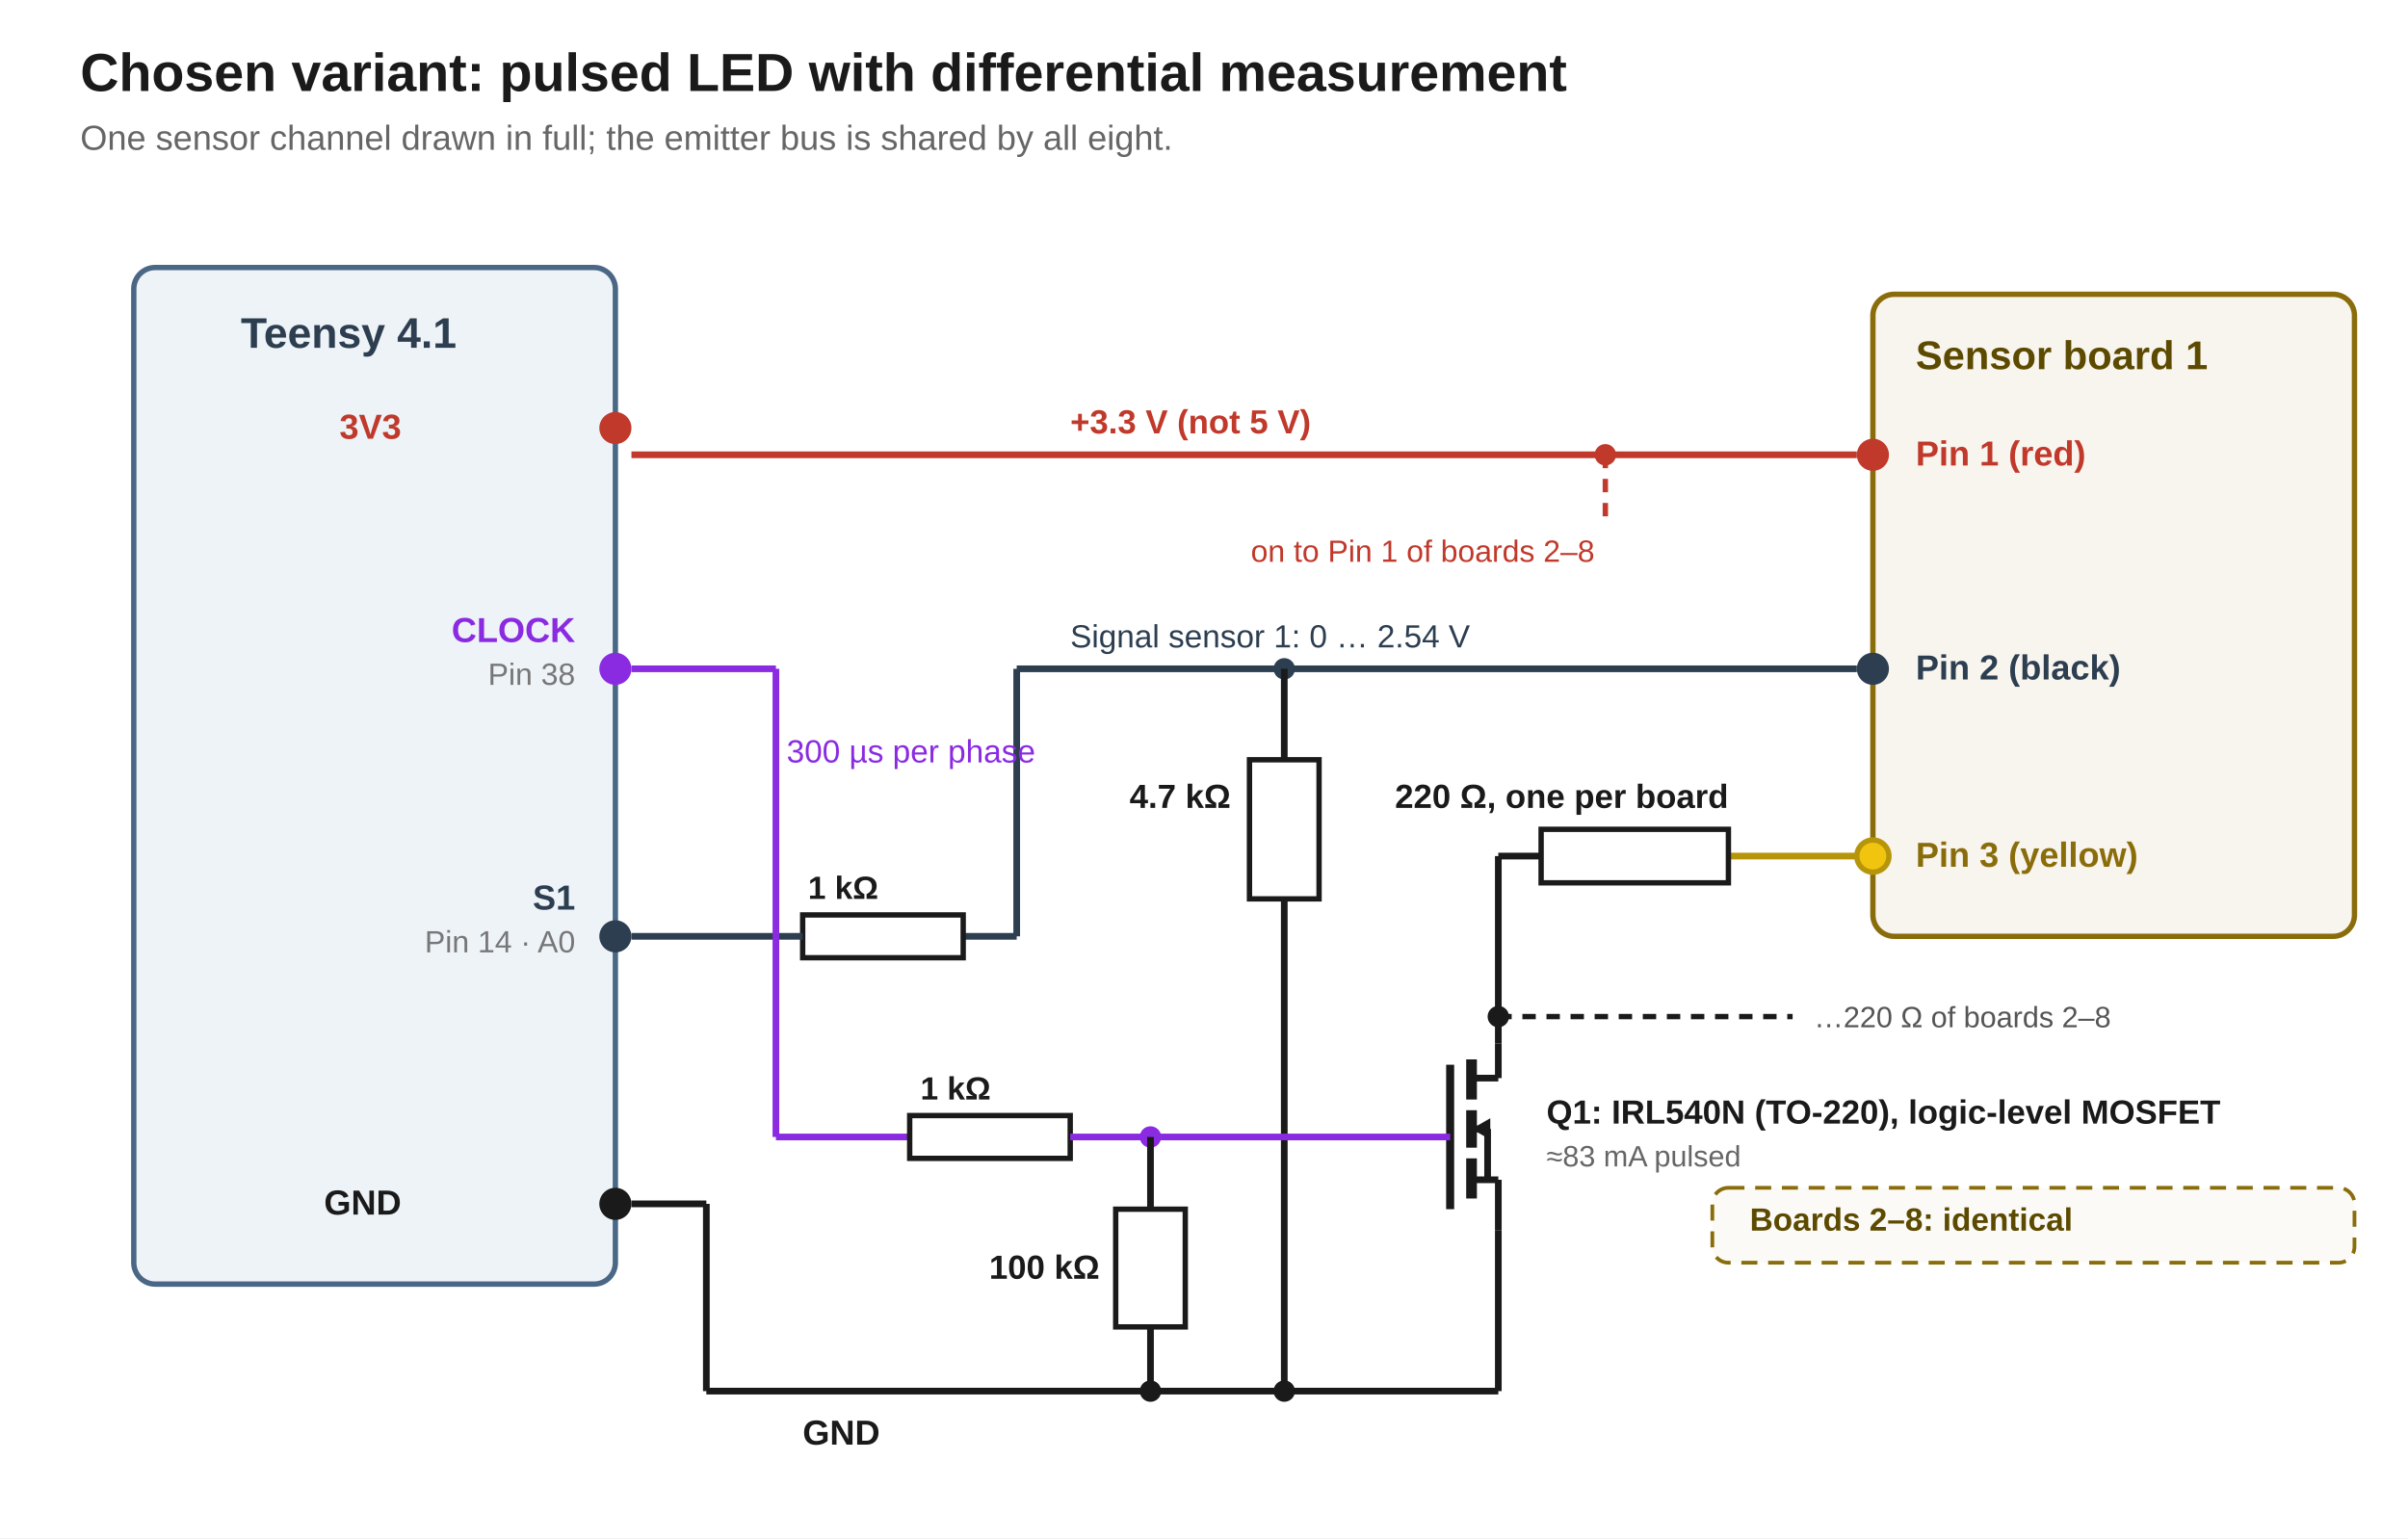
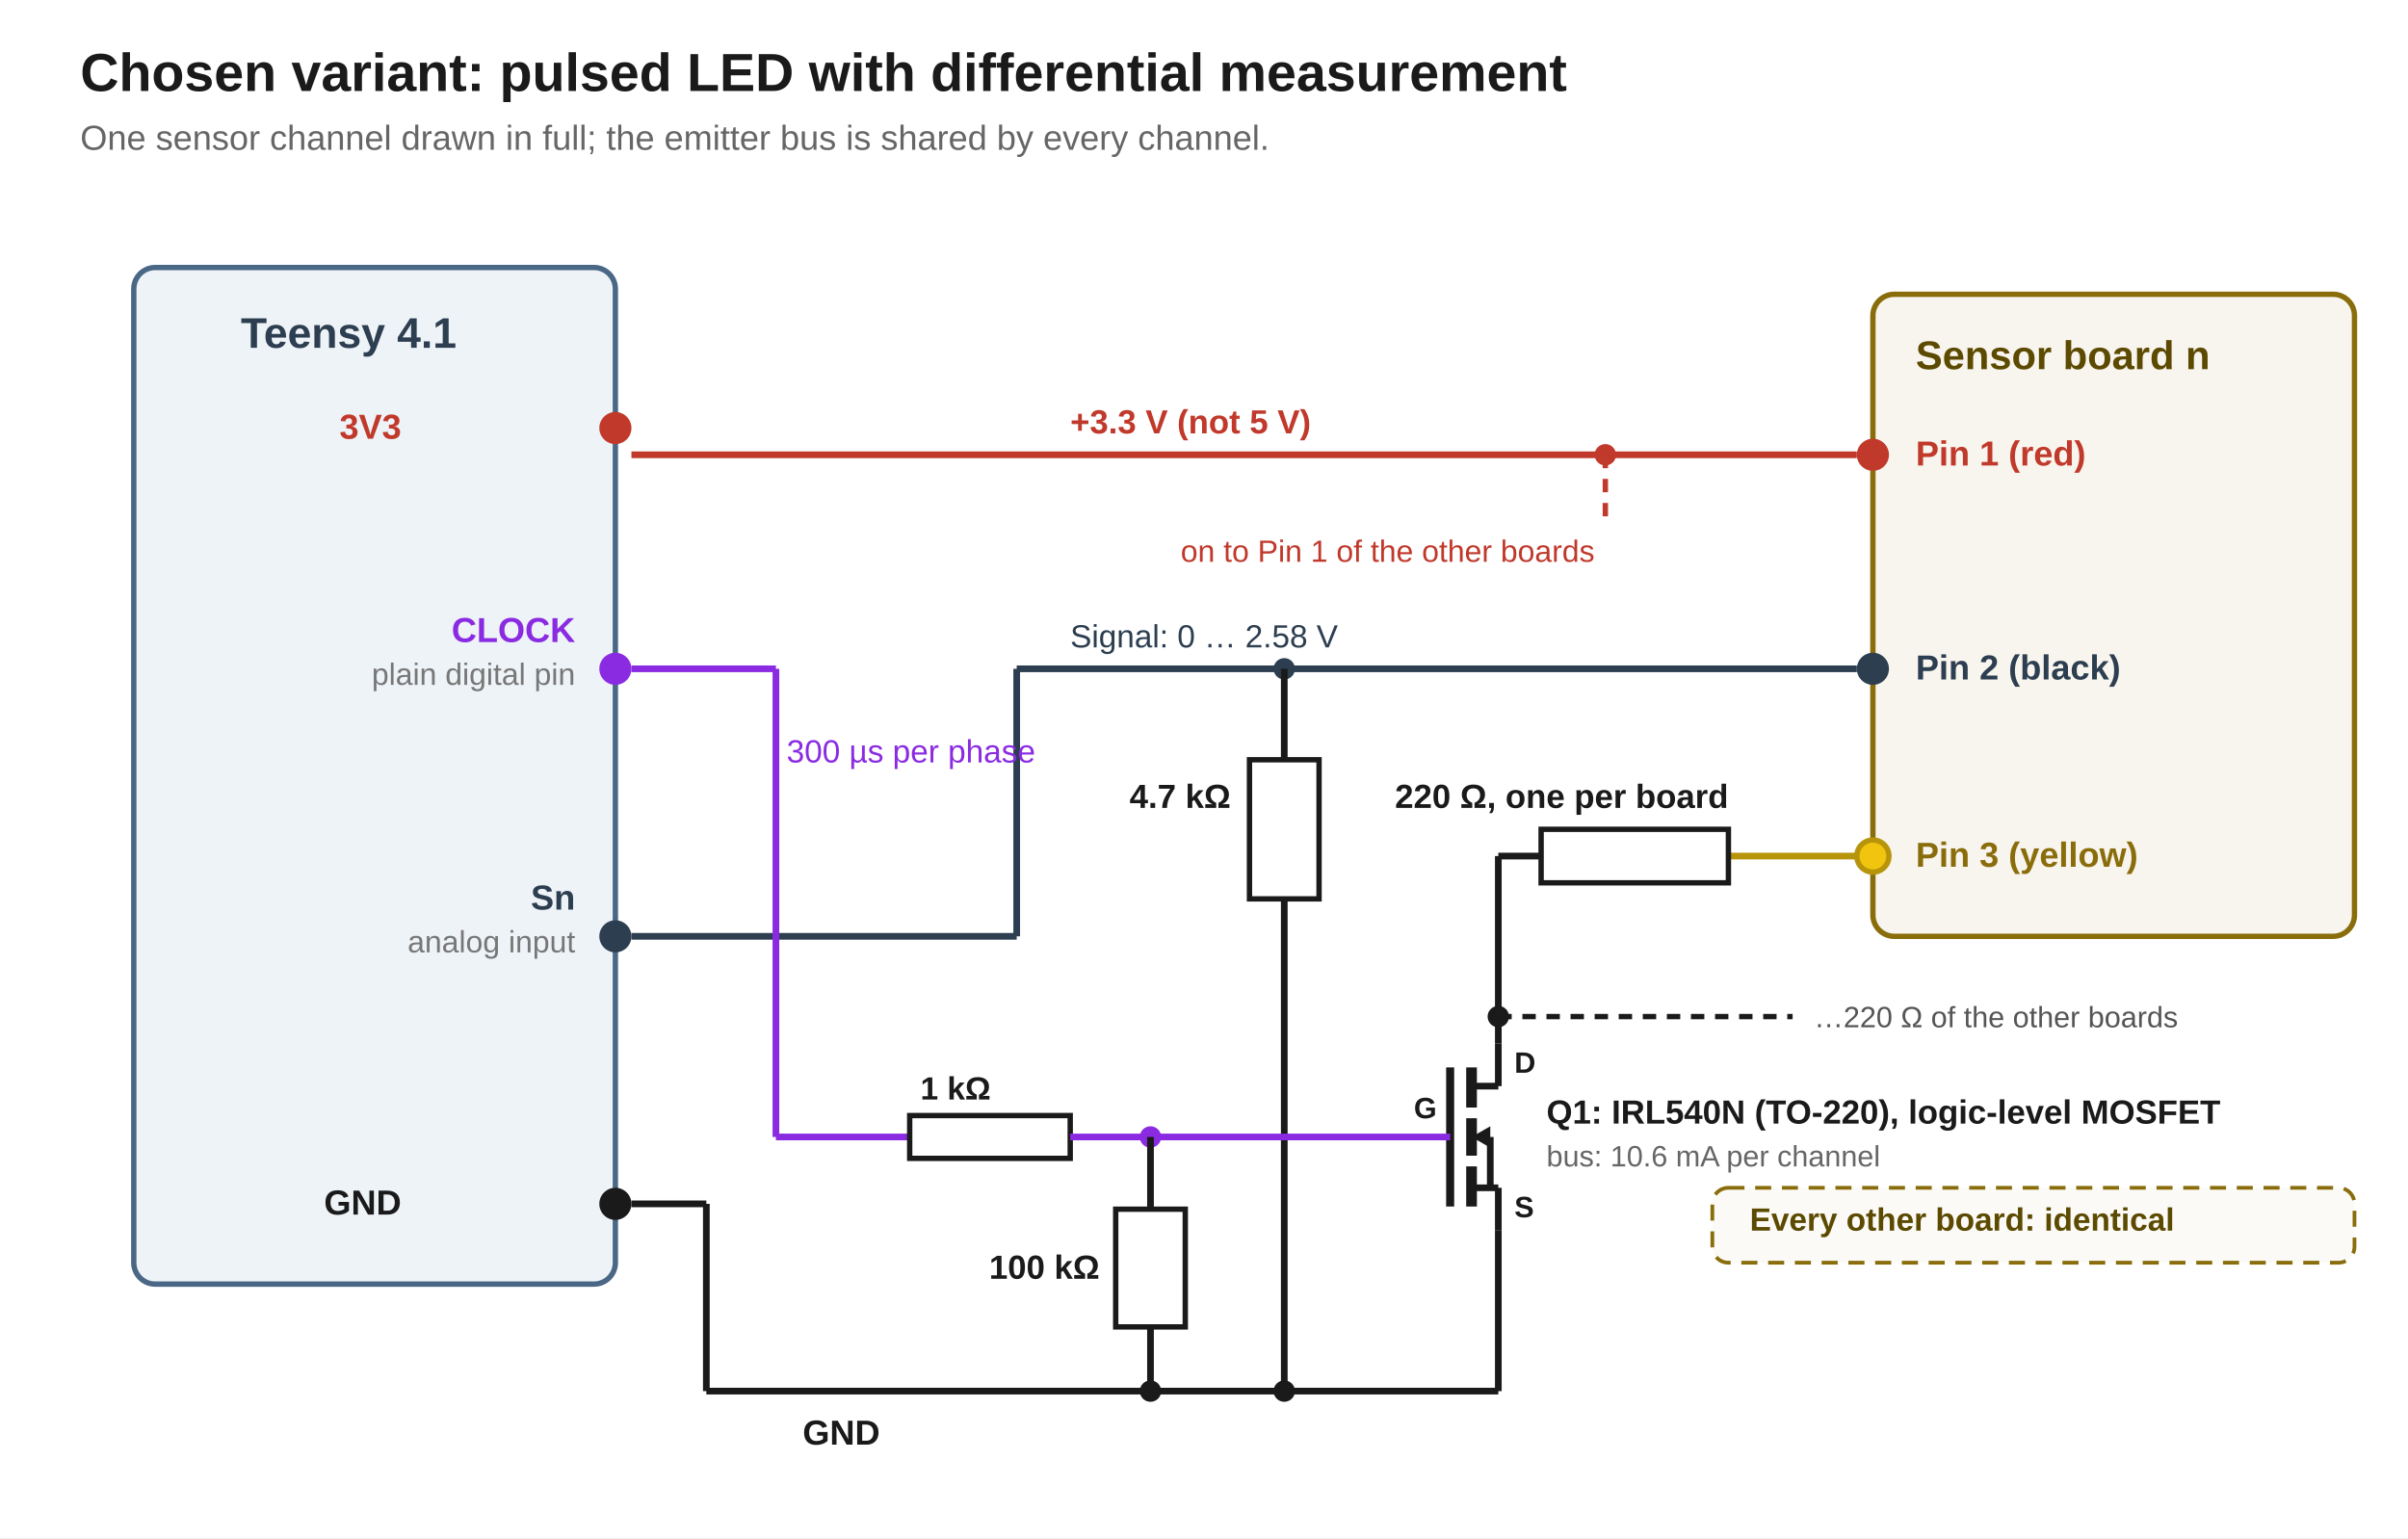
<svg xmlns="http://www.w3.org/2000/svg" viewBox="0 0 900 575" font-family="Segoe UI, Arial, sans-serif">
  <rect x="0" y="0" width="900" height="575" fill="#ffffff" />
  <text x="30" y="34" font-size="20" font-weight="700" fill="#1a1a1a">Chosen variant: pulsed LED with differential measurement</text>
-   <text x="30" y="56" font-size="13" fill="#666">One sensor channel drawn in full; the emitter bus is shared by all eight.</text>
+   <text x="30" y="56" font-size="13" fill="#666">One sensor channel drawn in full; the emitter bus is shared by every channel.</text>
  <rect x="50" y="100" width="180" height="380" rx="8" fill="#eef3f8" stroke="#4a6785" stroke-width="2" />
  <text x="90" y="130" font-size="16" font-weight="700" fill="#2c3e50">Teensy 4.1</text>
  <circle cx="230" cy="160" r="6" fill="#c0392b" />
  <text x="150" y="164" text-anchor="end" font-size="13" font-weight="700" fill="#c0392b">3V3</text>
  <circle cx="230" cy="250" r="6" fill="#8a2be2" />
  <text x="215" y="240" text-anchor="end" font-size="13" font-weight="700" fill="#8a2be2">CLOCK</text>
-   <text x="215" y="256" text-anchor="end" font-size="11.5" fill="#777">Pin 38</text>
+   <text x="215" y="256" text-anchor="end" font-size="11.5" fill="#777">plain digital pin</text>
  <circle cx="230" cy="350" r="6" fill="#2c3e50" />
-   <text x="215" y="340" text-anchor="end" font-size="13" font-weight="700" fill="#2c3e50">S1</text>
-   <text x="215" y="356" text-anchor="end" font-size="11.5" fill="#777">Pin 14 · A0</text>
+   <text x="215" y="340" text-anchor="end" font-size="13" font-weight="700" fill="#2c3e50">Sn</text>
+   <text x="215" y="356" text-anchor="end" font-size="11.5" fill="#777">analog input</text>
  <circle cx="230" cy="450" r="6" fill="#1a1a1a" />
  <text x="150" y="454" text-anchor="end" font-size="13" font-weight="700" fill="#1a1a1a">GND</text>
  <rect x="700" y="110" width="180" height="240" rx="8" fill="#f8f4ee" stroke="#8a6d0b" stroke-width="2" />
-   <text x="716" y="138" font-size="15" font-weight="700" fill="#5c4a00">Sensor board 1</text>
+   <text x="716" y="138" font-size="15" font-weight="700" fill="#5c4a00">Sensor board n</text>
  <circle cx="700" cy="170" r="6" fill="#c0392b" />
  <text x="716" y="174" font-size="13" font-weight="700" fill="#c0392b">Pin 1 (red)</text>
  <circle cx="700" cy="250" r="6" fill="#2c3e50" />
  <text x="716" y="254" font-size="13" font-weight="700" fill="#2c3e50">Pin 2 (black)</text>
  <circle cx="700" cy="320" r="6" fill="#f1c40f" stroke="#b7950b" stroke-width="2" />
  <text x="716" y="324" font-size="13" font-weight="700" fill="#8a6d0b">Pin 3 (yellow)</text>
  <line x1="236" y1="170" x2="694" y2="170" stroke="#c0392b" stroke-width="2.5" />
  <text x="400" y="162" font-size="12.5" font-weight="700" fill="#c0392b">+3.3 V (not 5 V)</text>
  <circle cx="600" cy="170" r="4" fill="#c0392b" />
  <line x1="600" y1="170" x2="600" y2="196" stroke="#c0392b" stroke-width="2" stroke-dasharray="5 4" />
-   <text x="596" y="210" text-anchor="end" font-size="11.5" fill="#c0392b">on to Pin 1 of boards 2–8</text>
+   <text x="596" y="210" text-anchor="end" font-size="11.5" fill="#c0392b">on to Pin 1 of the other boards</text>
  <line x1="694" y1="250" x2="380" y2="250" stroke="#2c3e50" stroke-width="2.5" />
  <line x1="380" y1="250" x2="380" y2="350" stroke="#2c3e50" stroke-width="2.5" />
-   <line x1="380" y1="350" x2="360" y2="350" stroke="#2c3e50" stroke-width="2.5" />
-   <rect x="300" y="342" width="60" height="16" fill="#fff" stroke="#1a1a1a" stroke-width="2" />
-   <text x="302" y="336" font-size="12" font-weight="700" fill="#1a1a1a">1 kΩ</text>
-   <line x1="300" y1="350" x2="236" y2="350" stroke="#2c3e50" stroke-width="2.5" />
-   <text x="400" y="242" font-size="12" fill="#2c3e50">Signal sensor 1: 0 … 2.54 V</text>
+   <line x1="380" y1="350" x2="236" y2="350" stroke="#2c3e50" stroke-width="2.5" />
+   <text x="400" y="242" font-size="12" fill="#2c3e50">Signal: 0 … 2.58 V</text>
  <circle cx="480" cy="250" r="4" fill="#2c3e50" />
  <line x1="480" y1="250" x2="480" y2="284" stroke="#1a1a1a" stroke-width="2.5" />
  <rect x="467" y="284" width="26" height="52" fill="#fff" stroke="#1a1a1a" stroke-width="2" />
  <text x="460" y="302" text-anchor="end" font-size="12.5" font-weight="700" fill="#1a1a1a">4.7 kΩ</text>
  <line x1="480" y1="336" x2="480" y2="520" stroke="#1a1a1a" stroke-width="2.5" />
  <line x1="694" y1="320" x2="646" y2="320" stroke="#b7950b" stroke-width="2.5" />
  <rect x="576" y="310" width="70" height="20" fill="#fff" stroke="#1a1a1a" stroke-width="2" />
  <text x="646" y="302" text-anchor="end" font-size="12.5" font-weight="700" fill="#1a1a1a">220 Ω, one per board</text>
  <line x1="576" y1="320" x2="560" y2="320" stroke="#1a1a1a" stroke-width="2.5" />
  <line x1="560" y1="320" x2="560" y2="390" stroke="#1a1a1a" stroke-width="2.5" />
  <circle cx="560" cy="380" r="4" fill="#1a1a1a" />
  <line x1="560" y1="380" x2="670" y2="380" stroke="#1a1a1a" stroke-width="2" stroke-dasharray="5 4" />
-   <text x="678" y="384" font-size="11" fill="#555">…220 Ω of boards 2–8</text>
-   <line x1="542" y1="398" x2="542" y2="452" stroke="#1a1a1a" stroke-width="3" />
-   <line x1="550" y1="396" x2="550" y2="411" stroke="#1a1a1a" stroke-width="4" />
-   <line x1="550" y1="415" x2="550" y2="429" stroke="#1a1a1a" stroke-width="4" />
-   <line x1="550" y1="433" x2="550" y2="448" stroke="#1a1a1a" stroke-width="4" />
-   <line x1="550" y1="403" x2="560" y2="403" stroke="#1a1a1a" stroke-width="2.5" />
-   <line x1="560" y1="403" x2="560" y2="390" stroke="#1a1a1a" stroke-width="2.5" />
-   <line x1="550" y1="441" x2="560" y2="441" stroke="#1a1a1a" stroke-width="2.5" />
-   <line x1="560" y1="441" x2="560" y2="460" stroke="#1a1a1a" stroke-width="2.5" />
-   <line x1="550" y1="422" x2="556" y2="422" stroke="#1a1a1a" stroke-width="2.5" />
-   <line x1="556" y1="422" x2="556" y2="441" stroke="#1a1a1a" stroke-width="2.5" />
-   <polygon points="550,422 557,418 557,426" fill="#1a1a1a" />
+   <text x="678" y="384" font-size="11" fill="#555">…220 Ω of the other boards</text>
+   <line x1="542" y1="399" x2="542" y2="451" stroke="#1a1a1a" stroke-width="3" />
+   <line x1="550" y1="399" x2="550" y2="414" stroke="#1a1a1a" stroke-width="4" />
+   <line x1="550" y1="418" x2="550" y2="432" stroke="#1a1a1a" stroke-width="4" />
+   <line x1="550" y1="436" x2="550" y2="451" stroke="#1a1a1a" stroke-width="4" />
+   <line x1="550" y1="406" x2="560" y2="406" stroke="#1a1a1a" stroke-width="2.5" />
+   <line x1="560" y1="406" x2="560" y2="390" stroke="#1a1a1a" stroke-width="2.5" />
+   <line x1="550" y1="444" x2="560" y2="444" stroke="#1a1a1a" stroke-width="2.5" />
+   <line x1="560" y1="444" x2="560" y2="460" stroke="#1a1a1a" stroke-width="2.5" />
+   <line x1="557" y1="425" x2="557" y2="444" stroke="#1a1a1a" stroke-width="2.5" />
+   <polygon points="550,425 557,421 557,429" fill="#1a1a1a" />
+   <text x="537" y="418" text-anchor="end" font-size="11" font-weight="700" fill="#1a1a1a">G</text>
+   <text x="566" y="401" font-size="11" font-weight="700" fill="#1a1a1a">D</text>
+   <text x="566" y="455" font-size="11" font-weight="700" fill="#1a1a1a">S</text>
  <text x="578" y="420" font-size="12.5" font-weight="700" fill="#1a1a1a">Q1: IRL540N (TO-220), logic-level MOSFET</text>
-   <text x="578" y="436" font-size="11" fill="#666">≈83 mA pulsed</text>
+   <text x="578" y="436" font-size="11" fill="#666">bus: 10.6 mA per channel</text>
  <line x1="560" y1="460" x2="560" y2="520" stroke="#1a1a1a" stroke-width="2.5" />
  <line x1="236" y1="250" x2="290" y2="250" stroke="#8a2be2" stroke-width="2.5" />
  <line x1="290" y1="250" x2="290" y2="425" stroke="#8a2be2" stroke-width="2.5" />
  <line x1="290" y1="425" x2="340" y2="425" stroke="#8a2be2" stroke-width="2.5" />
  <rect x="340" y="417" width="60" height="16" fill="#fff" stroke="#1a1a1a" stroke-width="2" />
  <text x="344" y="411" font-size="12" font-weight="700" fill="#1a1a1a">1 kΩ</text>
  <line x1="400" y1="425" x2="542" y2="425" stroke="#8a2be2" stroke-width="2.5" />
  <circle cx="430" cy="425" r="4" fill="#8a2be2" />
  <line x1="430" y1="425" x2="430" y2="452" stroke="#1a1a1a" stroke-width="2.5" />
  <rect x="417" y="452" width="26" height="44" fill="#fff" stroke="#1a1a1a" stroke-width="2" />
  <text x="411" y="478" text-anchor="end" font-size="12.5" font-weight="700" fill="#1a1a1a">100 kΩ</text>
  <line x1="430" y1="496" x2="430" y2="520" stroke="#1a1a1a" stroke-width="2.5" />
  <circle cx="430" cy="520" r="4" fill="#1a1a1a" />
  <text x="294" y="285" font-size="12" fill="#8a2be2">300 µs per phase</text>
  <line x1="236" y1="450" x2="264" y2="450" stroke="#1a1a1a" stroke-width="2.5" />
  <line x1="264" y1="450" x2="264" y2="520" stroke="#1a1a1a" stroke-width="2.5" />
  <line x1="264" y1="520" x2="560" y2="520" stroke="#1a1a1a" stroke-width="2.5" />
  <circle cx="480" cy="520" r="4" fill="#1a1a1a" />
  <text x="300" y="540" font-size="13" font-weight="700" fill="#1a1a1a">GND</text>
  <rect x="640" y="444" width="240" height="28" rx="6" fill="#fbfaf7" stroke="#8a6d0b" stroke-width="1.4" stroke-dasharray="6 4" />
-   <text x="654" y="460" font-size="12" font-weight="700" fill="#5c4a00">Boards 2–8: identical</text>
+   <text x="654" y="460" font-size="12" font-weight="700" fill="#5c4a00">Every other board: identical</text>
</svg>
